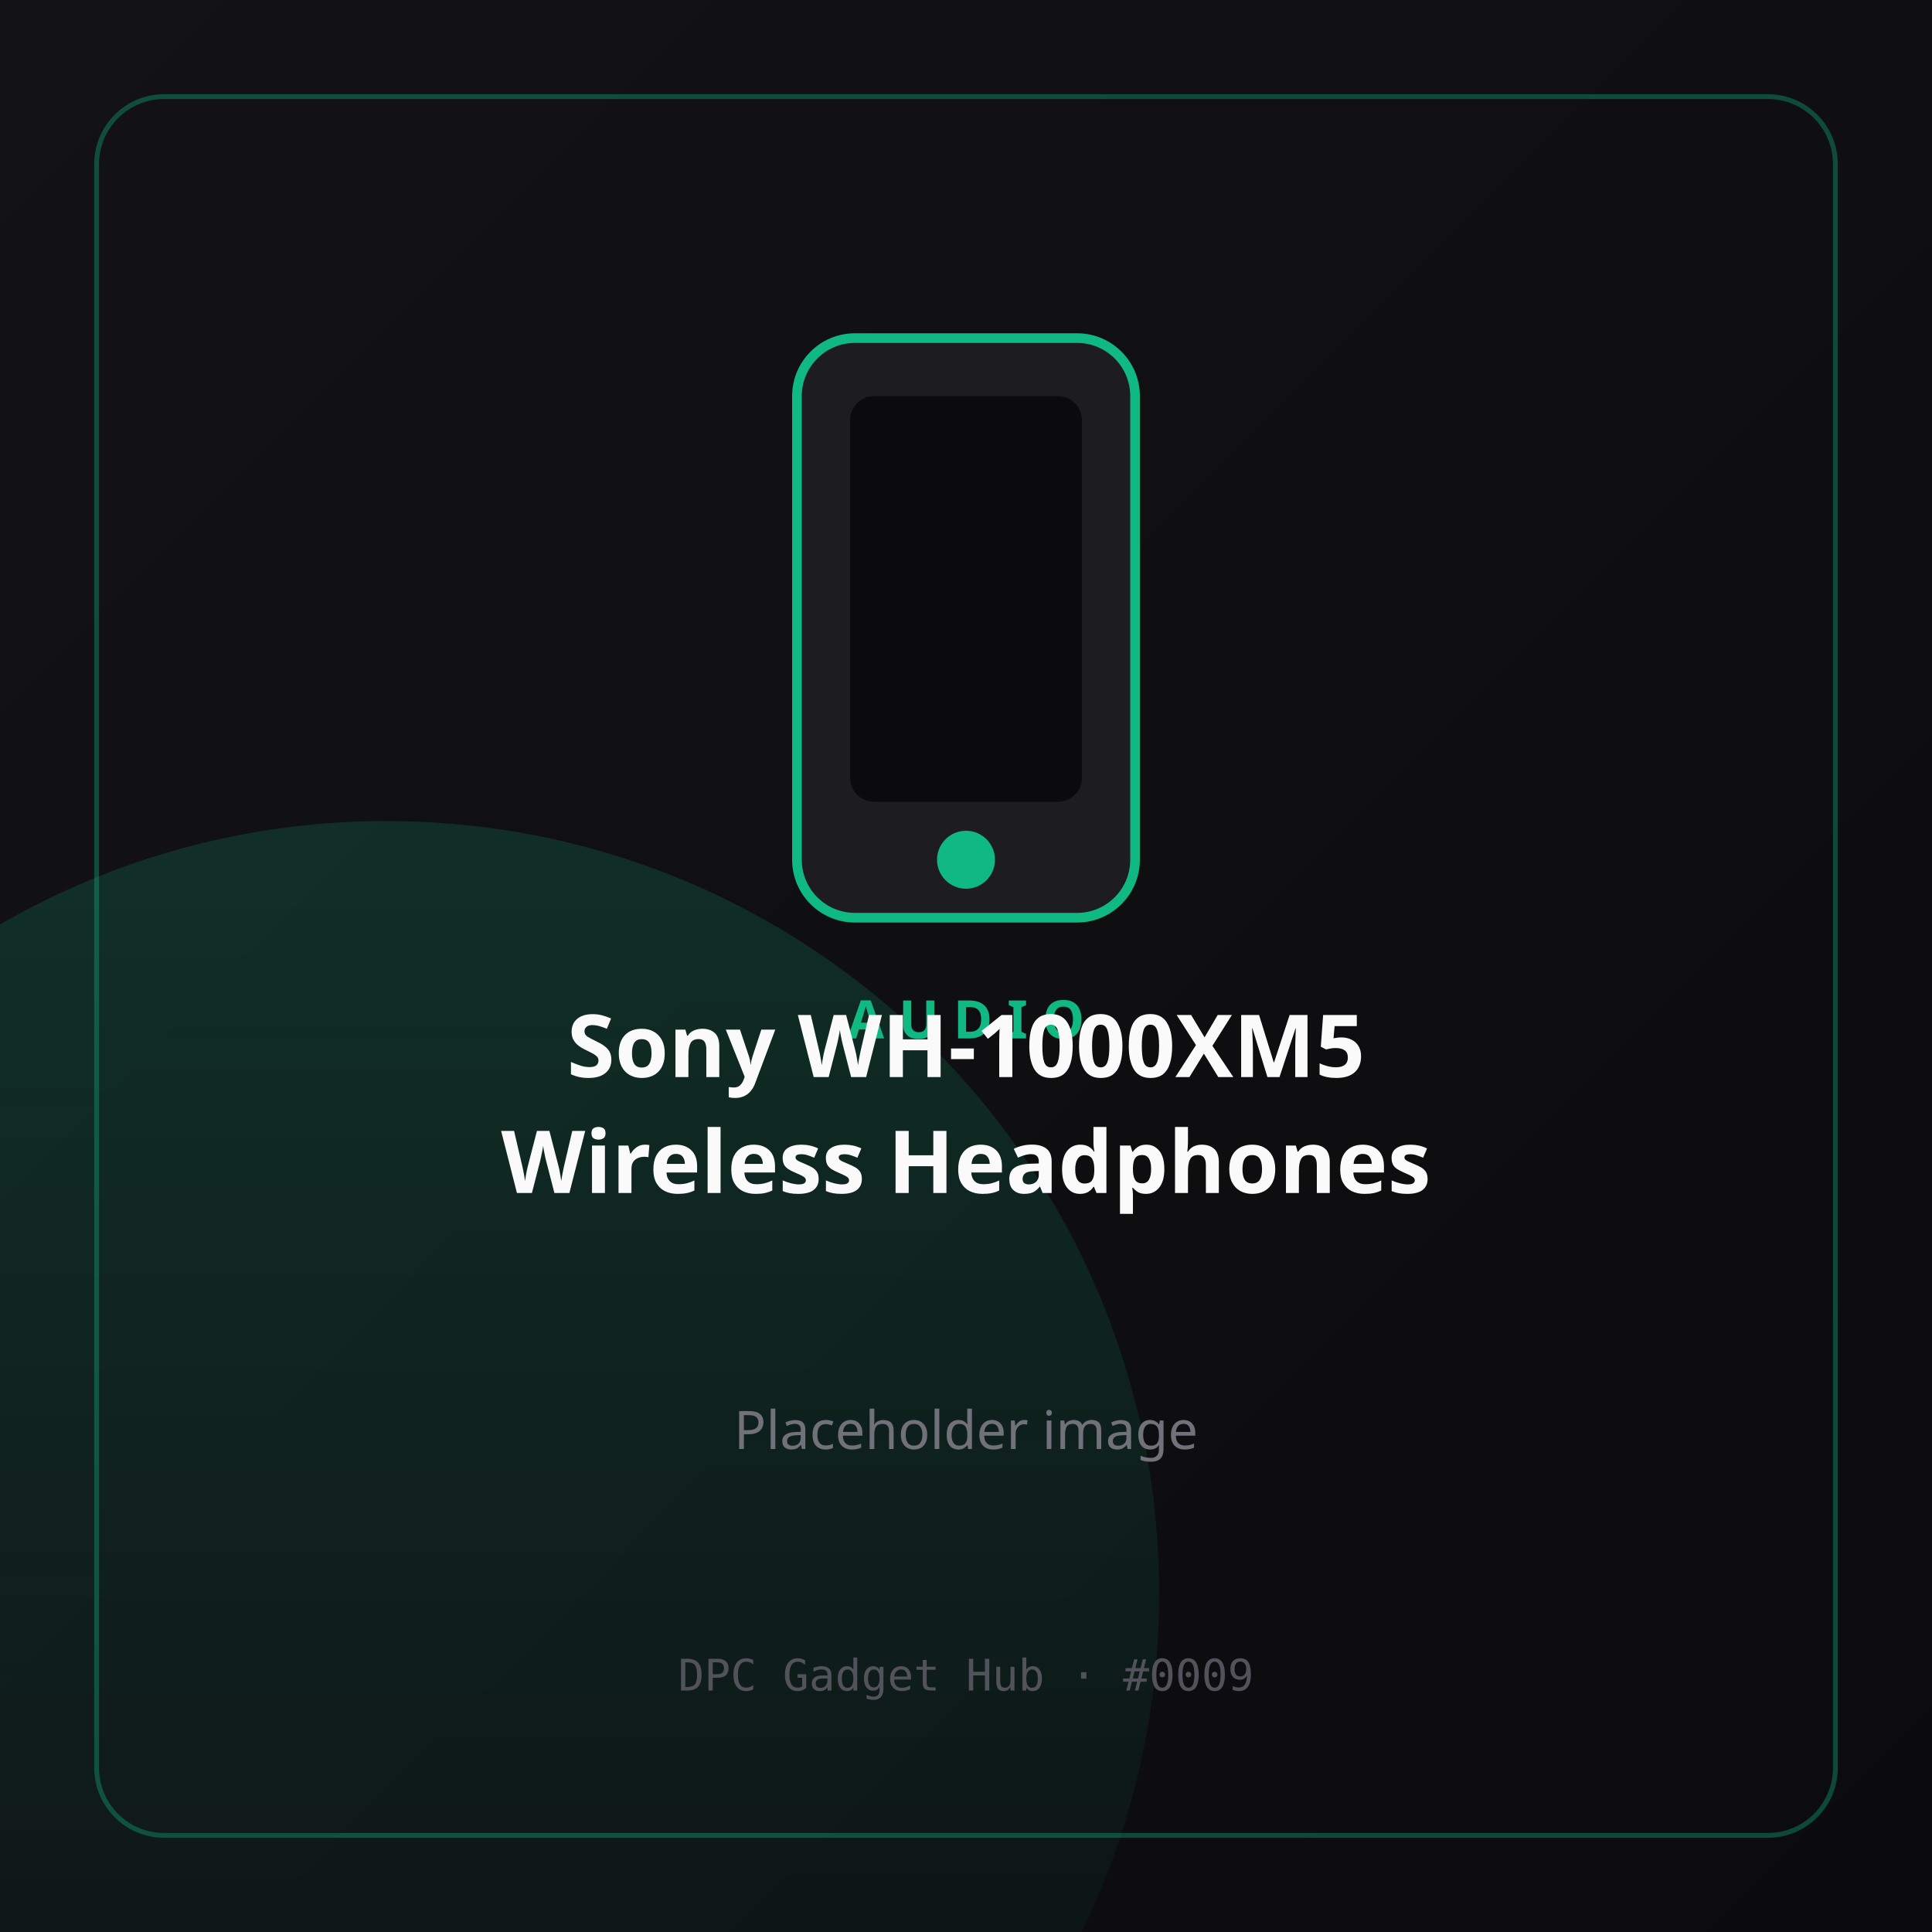
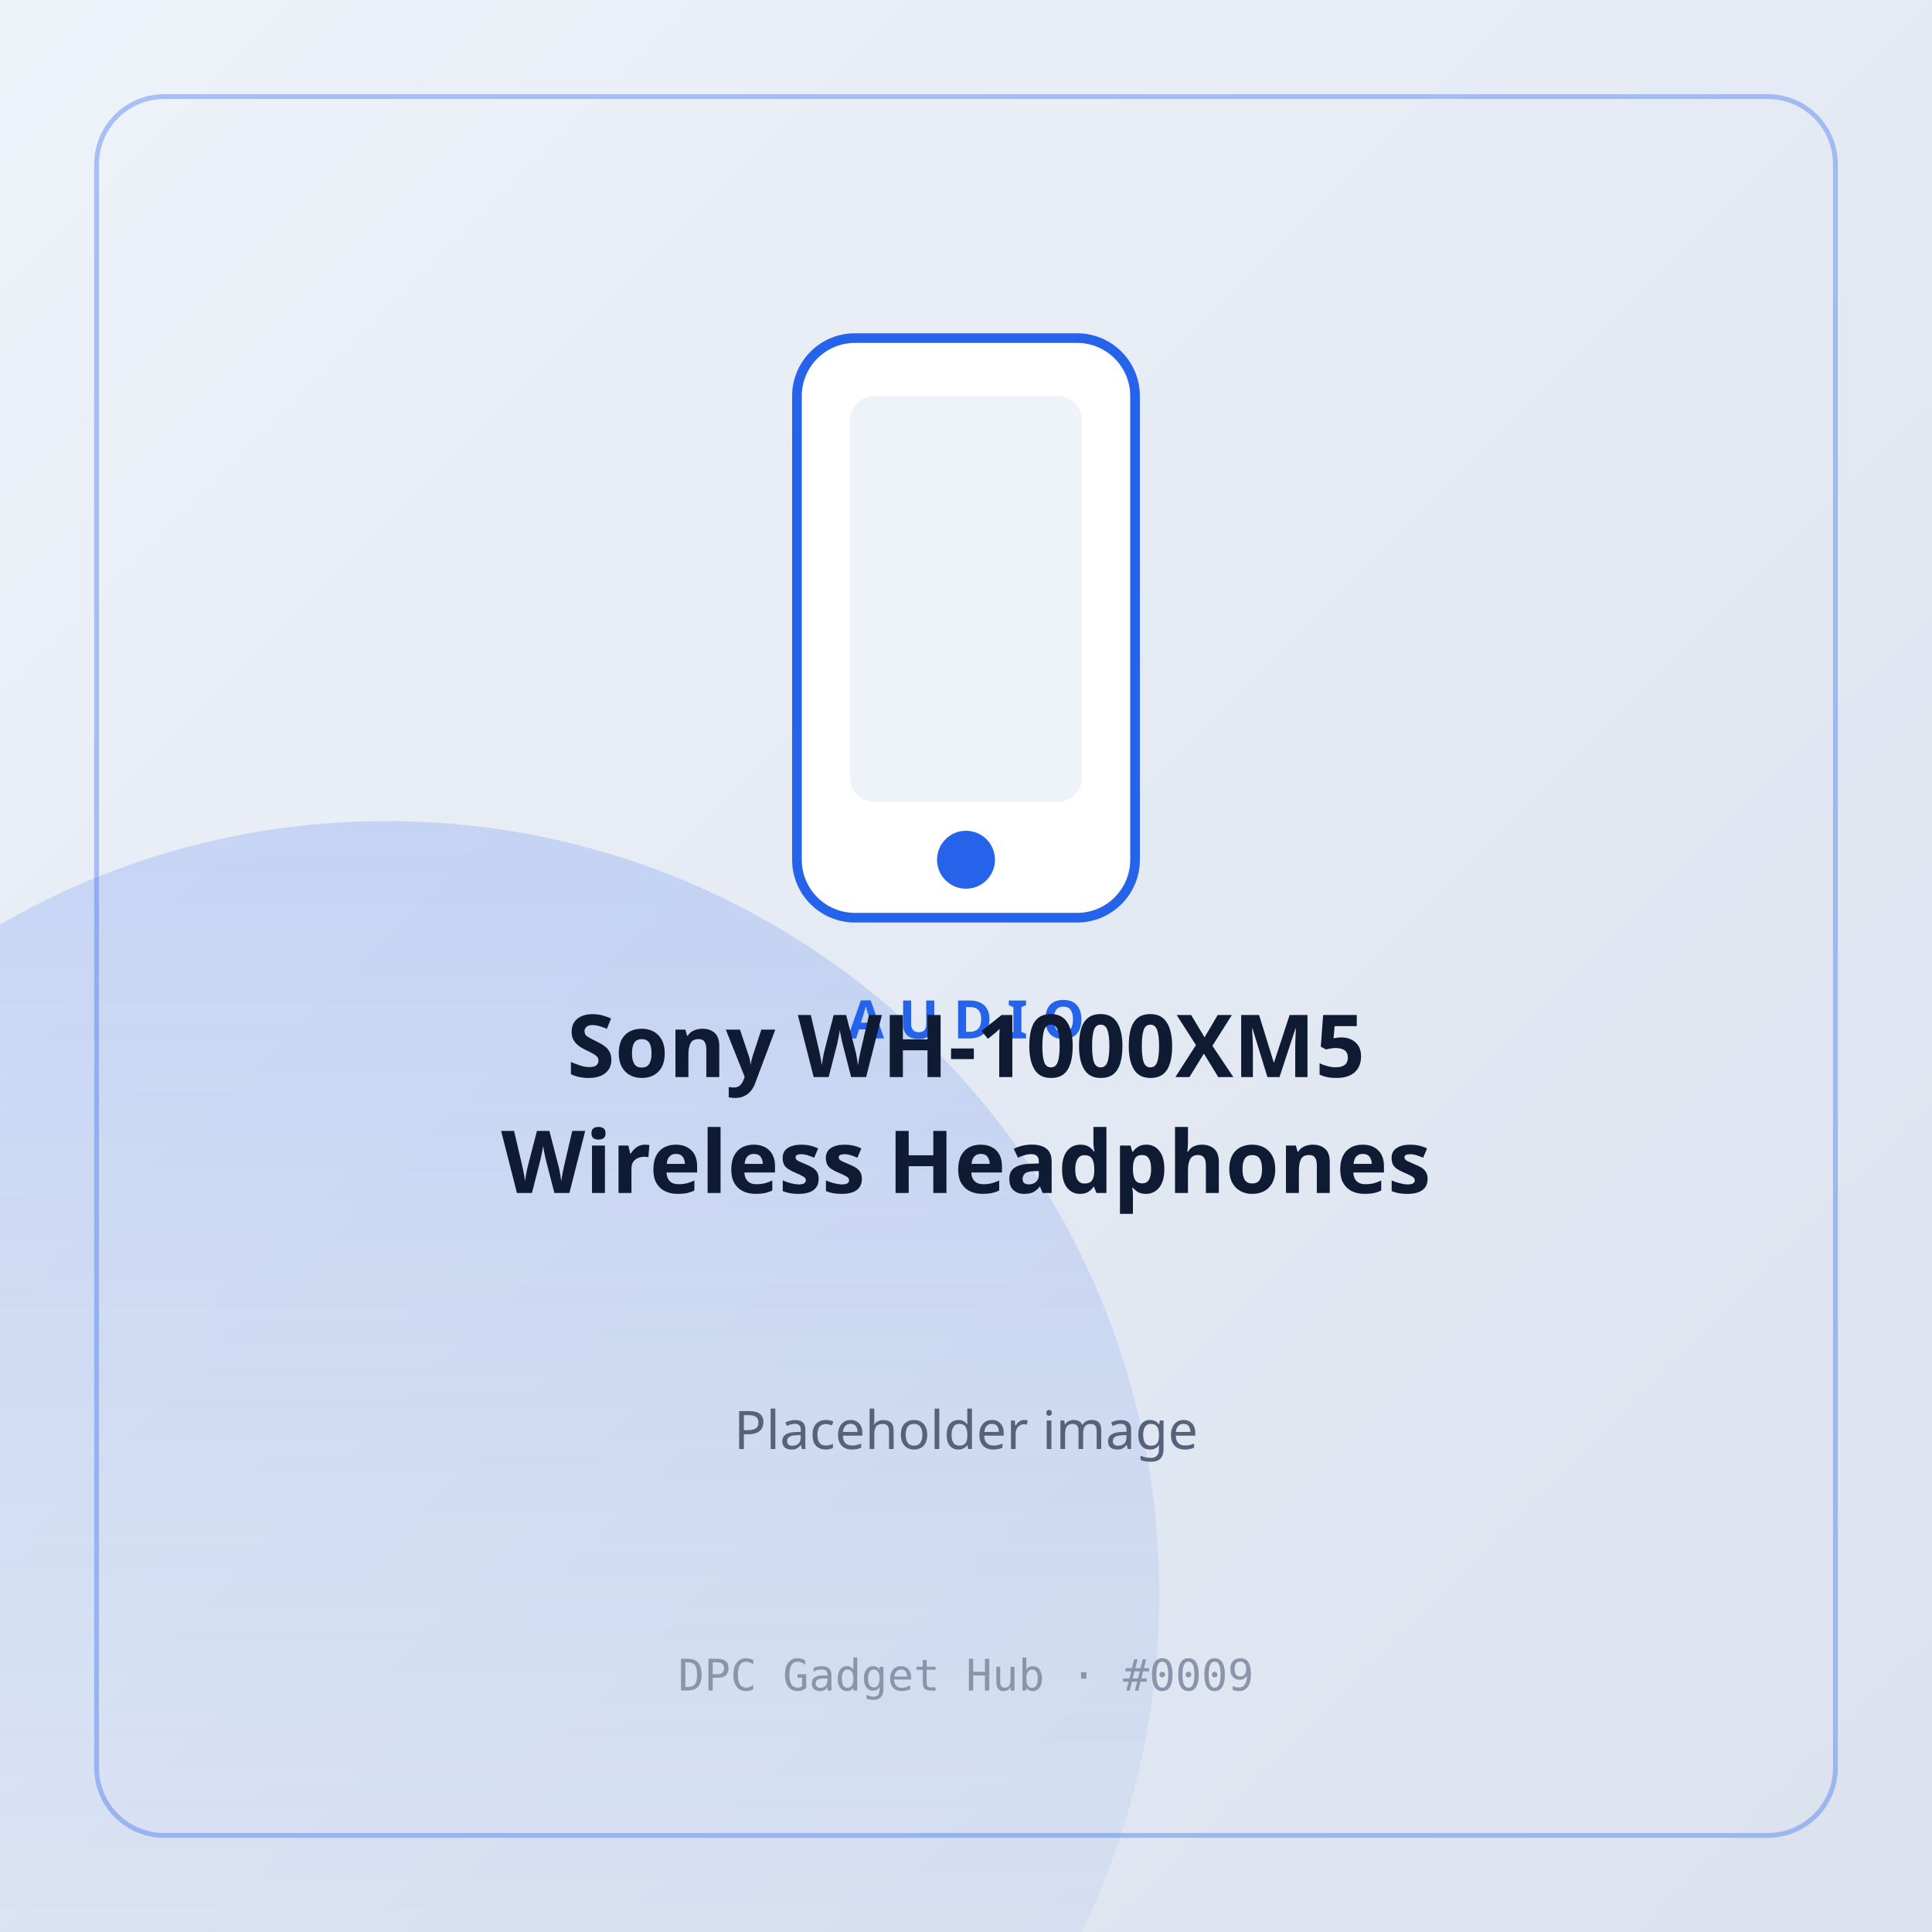
<svg xmlns="http://www.w3.org/2000/svg" width="800" height="800" viewBox="0 0 800 800" role="img" aria-label="Sony WH-1000XM5 Wireless Headphones">
  <defs>
    <linearGradient id="bg" x1="0" y1="0" x2="1" y2="1">
-       <stop offset="0%" stop-color="#131316" />
-       <stop offset="100%" stop-color="#0b0b0e" />
+       <stop offset="0%" stop-color="#eef2f9" />
+       <stop offset="100%" stop-color="#dbe2ee" />
    </linearGradient>
    <linearGradient id="glow" x1="0" y1="0" x2="0" y2="1">
-       <stop offset="0%" stop-color="#10b981" stop-opacity="0.18" />
-       <stop offset="100%" stop-color="#10b981" stop-opacity="0" />
+       <stop offset="0%" stop-color="#2563eb" stop-opacity="0.18" />
+       <stop offset="100%" stop-color="#2563eb" stop-opacity="0" />
    </linearGradient>
  </defs>
  <rect width="800" height="800" fill="url(#bg)" />
  <circle cx="160" cy="660" r="320" fill="url(#glow)" />
-   <rect x="40" y="40" width="720" height="720" rx="28" fill="none" stroke="#10b981" stroke-opacity="0.35" stroke-width="2" />
+   <rect x="40" y="40" width="720" height="720" rx="28" fill="none" stroke="#2563eb" stroke-opacity="0.35" stroke-width="2" />
  <g transform="translate(400 260)">
-     <rect x="-70" y="-120" width="140" height="240" rx="24" fill="#1c1c21" stroke="#10b981" stroke-width="4" />
-     <rect x="-48" y="-96" width="96" height="168" rx="10" fill="#0b0b0e" />
-     <circle cx="0" cy="96" r="12" fill="#10b981" />
+     <rect x="-70" y="-120" width="140" height="240" rx="24" fill="#ffffff" stroke="#2563eb" stroke-width="4" />
+     <rect x="-48" y="-96" width="96" height="168" rx="10" fill="#eef2f9" />
+     <circle cx="0" cy="96" r="12" fill="#2563eb" />
  </g>
-   <text x="400" y="430" text-anchor="middle" fill="#10b981" font-family="ui-sans-serif, system-ui, sans-serif" font-size="22" font-weight="700" letter-spacing="6">AUDIO</text>
-   <text x="400" y="446" text-anchor="middle" fill="#fafafa" font-family="ui-sans-serif, system-ui, sans-serif" font-size="36" font-weight="600">Sony WH-1000XM5</text>
-   <text x="400" y="494" text-anchor="middle" fill="#fafafa" font-family="ui-sans-serif, system-ui, sans-serif" font-size="36" font-weight="600">Wireless Headphones</text>
-   <text x="400" y="600" text-anchor="middle" fill="#71717a" font-family="ui-sans-serif, system-ui, sans-serif" font-size="22">Placeholder image</text>
-   <text x="400" y="700" text-anchor="middle" fill="#52525b" font-family="ui-monospace, monospace" font-size="18">DPC Gadget Hub · #0009</text>
+   <text x="400" y="430" text-anchor="middle" fill="#2563eb" font-family="ui-sans-serif, system-ui, sans-serif" font-size="22" font-weight="700" letter-spacing="6">AUDIO</text>
+   <text x="400" y="446" text-anchor="middle" fill="#0f1b33" font-family="ui-sans-serif, system-ui, sans-serif" font-size="36" font-weight="600">Sony WH-1000XM5</text>
+   <text x="400" y="494" text-anchor="middle" fill="#0f1b33" font-family="ui-sans-serif, system-ui, sans-serif" font-size="36" font-weight="600">Wireless Headphones</text>
+   <text x="400" y="600" text-anchor="middle" fill="#56617a" font-family="ui-sans-serif, system-ui, sans-serif" font-size="22">Placeholder image</text>
+   <text x="400" y="700" text-anchor="middle" fill="#8a94ab" font-family="ui-monospace, monospace" font-size="18">DPC Gadget Hub · #0009</text>
</svg>
